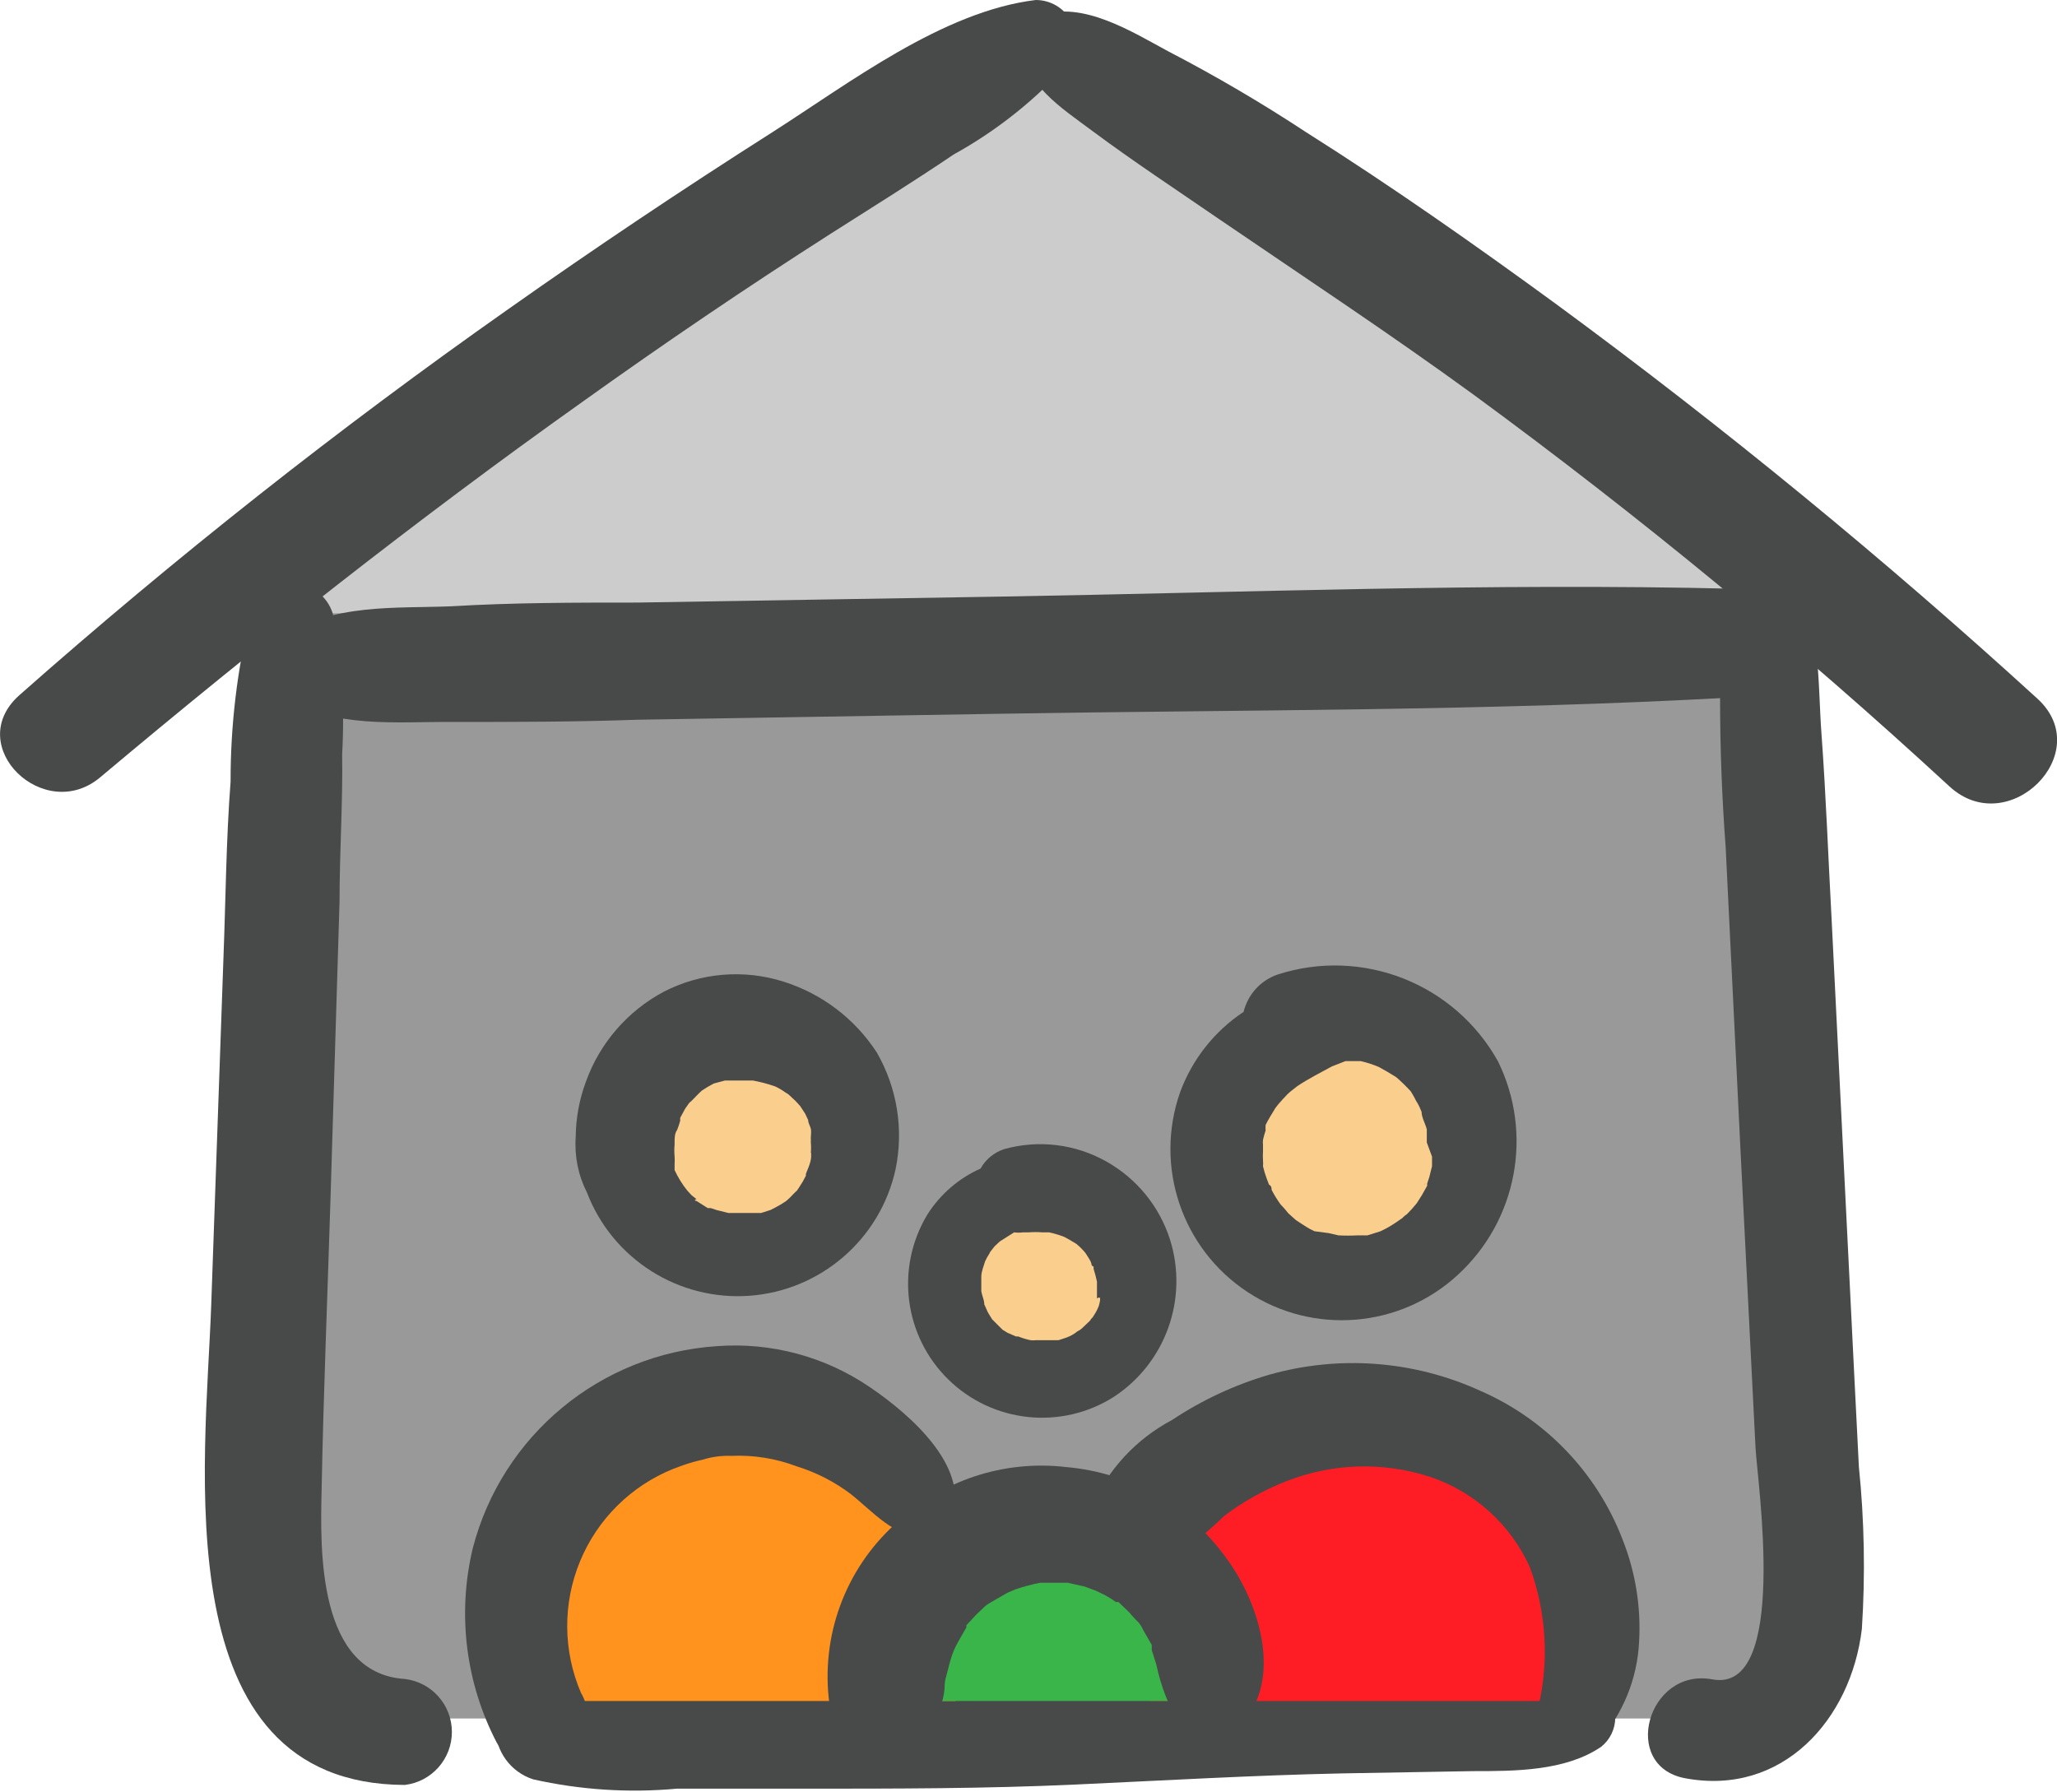
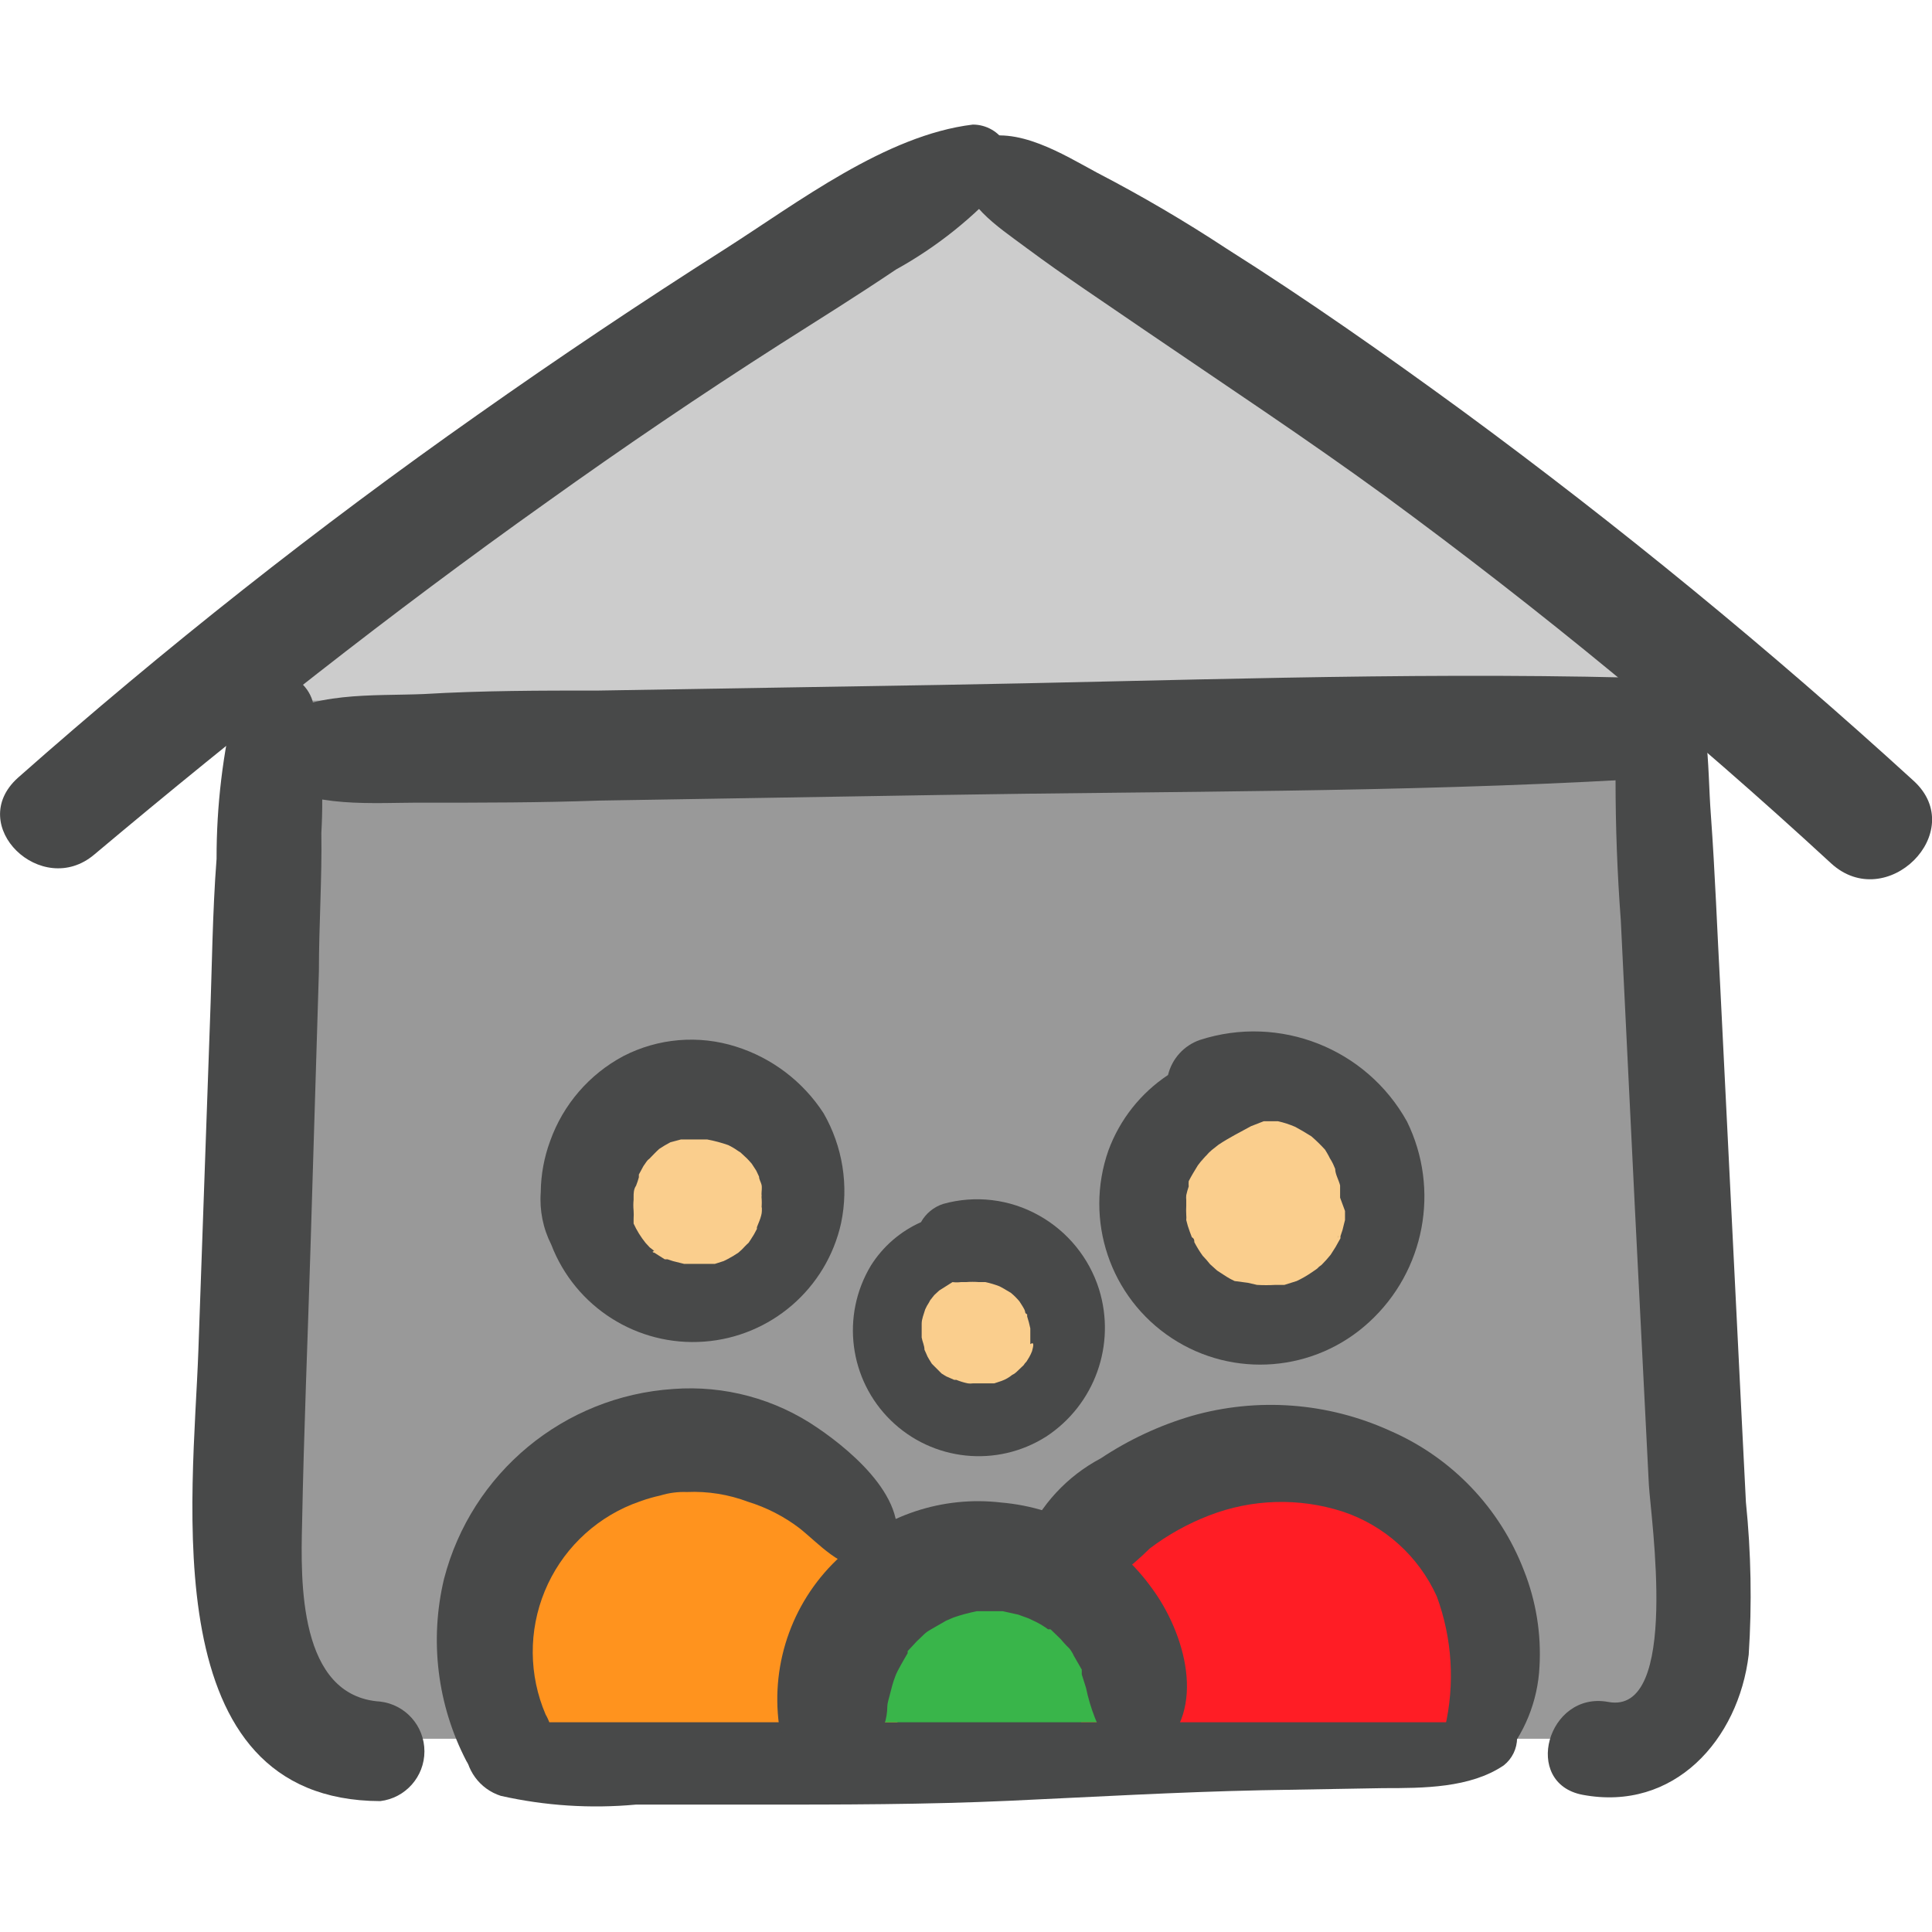
- <svg xmlns="http://www.w3.org/2000/svg" viewBox="0 0 55.13 48.02">
+ <svg xmlns="http://www.w3.org/2000/svg" width="50" height="50" viewBox="0 0 55.13 48.02">
  <defs>
    <style>.cls-1{fill:#999;}.cls-2{fill:#ccc;}.cls-3{fill:#484949;}.cls-4{fill:#face8d;}.cls-5{fill:#ff931e;}.cls-6{fill:#ff1d25;}.cls-7{fill:#39b54a;}</style>
  </defs>
  <g id="Layer_2" data-name="Layer 2">
    <g id="Layer_1-2" data-name="Layer 1">
      <g id="home_family">
        <polygon class="cls-1" points="7.88 16.32 7.88 46.06 47.89 46.06 47.89 14.25 27.34 1.14 7.88 16.32" />
        <polygon class="cls-2" points="6.72 16.44 47.97 16.38 27.84 1.14 6.72 16.44" />
        <path class="cls-3" d="M54.61,18.73A157,157,0,0,0,41.72,8.16C39.53,6.56,37.31,5,35,3.54a41.59,41.59,0,0,0-3.7-2.17C30.37.87,29,0,27.88.42c-.28.12-.58.37-.54.71.12,1.15,1.08,1.74,1.95,2.39,1.09.81,2.23,1.56,3.35,2.33,2.3,1.57,4.62,3.1,6.87,4.74A147.23,147.23,0,0,1,52.25,21.08C53.83,22.53,56.19,20.18,54.61,18.73Z" />
        <circle class="cls-4" cx="19.82" cy="30.76" r="3.09" />
        <circle class="cls-4" cx="36.13" cy="30.76" r="3.09" />
        <circle class="cls-4" cx="27.89" cy="34.83" r="2.27" />
        <path class="cls-3" d="M31.36,33.23a3.68,3.68,0,0,0-1.71-2.1,3.6,3.6,0,0,0-2.74-.33,1.12,1.12,0,0,0-.63.52,3.25,3.25,0,0,0-1.43,1.24,3.59,3.59,0,0,0,5,4.88A3.71,3.71,0,0,0,31.36,33.23ZM29.45,35h0a1.3,1.3,0,0,1-.08.17l-.08.13a.44.44,0,0,0-.08.1l0,0L29,35.6l0,0h0a.42.42,0,0,1-.12.08,1,1,0,0,1-.3.17h0l-.21.07-.15,0h-.46a.49.49,0,0,1-.14,0,1.8,1.8,0,0,1-.33-.1l-.06,0L27,35.72l-.13-.08c.17.11,0,0,0,0l-.28-.28h0v0l-.08-.13a.8.8,0,0,1-.08-.16l-.05-.11c0-.12-.06-.23-.08-.35h0c0-.08,0-.16,0-.24s0-.1,0-.15v0c0-.14.06-.27.1-.41a.08.08,0,0,0,0,0l0,0a1.28,1.28,0,0,1,.11-.2.57.57,0,0,1,.08-.13c-.11.17,0,0,.07-.08l.14-.13s.21-.14,0,0l.38-.24,0,0a1,1,0,0,0,.24,0h0l.14,0a2.41,2.41,0,0,1,.38,0h.06c-.07,0,.1,0,.12,0a2.64,2.64,0,0,1,.4.12h0l.13.07.2.12h0a1.81,1.81,0,0,1,.24.24h0c.05.08.1.15.14.23s0,.1.08.14v.06a3.37,3.37,0,0,1,.09.34v.08s0,.07,0,.09,0,.15,0,.23v.05C29.52,34.72,29.49,34.85,29.45,35Z" />
        <path class="cls-3" d="M23.5,28.21A4.64,4.64,0,0,0,21,26.31a4.22,4.22,0,0,0-3.21.27A4.43,4.43,0,0,0,15.7,29a4.35,4.35,0,0,0-.27,1.47,2.84,2.84,0,0,0,.3,1.49A4.33,4.33,0,0,0,24,31.35,4.46,4.46,0,0,0,23.5,28.21Zm-1.76,2.67V31c0,.16-.13.42-.14.46v0a.11.11,0,0,0,0,.05,2.48,2.48,0,0,1-.18.31l-.06.09c-.07.06-.13.13-.19.19l-.1.09a3,3,0,0,1-.3.18l-.12.06-.25.08-.15,0c-.05,0-.17,0-.08,0H19.9l-.33,0h-.05l-.32-.08-.15-.05-.08,0-.19-.12-.11-.07,0,0,0,0h0c-.06,0-.06-.05,0-.05l-.13-.1-.12-.13,0,0a2.64,2.64,0,0,1-.34-.55l0,0s0,0,0-.05,0-.06,0-.09a1.81,1.81,0,0,0,0-.23v0h0a1.61,1.61,0,0,1,0-.31v-.08c0-.1,0-.22.07-.32a2.25,2.25,0,0,0,.08-.24s0-.05,0-.08l.13-.24.09-.13v0l0,0s0,0,0,0a.29.29,0,0,1,.08-.08c.09-.09.18-.19.28-.28l0,0a3.37,3.37,0,0,1,.32-.19h0l.3-.08.24,0h.51a4.08,4.08,0,0,1,.6.16h0a1.75,1.75,0,0,1,.27.16l.08.05c.08.08.17.15.24.23l.08.09.13.2.08.17h0c0,.08.05.15.07.23s0,.19,0,.27a.22.22,0,0,1,0,.08,1.71,1.71,0,0,1,0,.32A.92.92,0,0,1,21.74,30.88Z" />
        <path class="cls-3" d="M18.4,29.37a.6.6,0,0,1-.08.08h0C18.39,29.39,18.41,29.36,18.4,29.37Z" />
        <path class="cls-3" d="M18.6,32.12l.06.06h0S18.62,32.12,18.6,32.12Z" />
        <path class="cls-3" d="M38.19,31.76l0-.06a.15.15,0,0,0,0,.07Z" />
        <path class="cls-3" d="M40.15,28.45a5,5,0,0,0-5.91-2.33,1.41,1.41,0,0,0-.91,1,4.41,4.41,0,0,0-1.7,2.15,4.59,4.59,0,0,0,7.44,4.9A4.86,4.86,0,0,0,40.15,28.45ZM38.38,31v.1c0,.05,0,.16,0,.16s-.05.19-.07.28l-.06.18s0,0,0,.06v0h0l-.14.25s-.12.19-.14.22a3.58,3.58,0,0,1-.26.29.63.63,0,0,0-.13.11l-.16.11A3,3,0,0,1,37,33l0,0h0l-.35.11-.09,0-.17,0a4.56,4.56,0,0,1-.52,0h0l-.26-.06L35.23,33h0l-.12-.06c-.13-.07-.25-.16-.38-.24l0,0h0l-.2-.18a3,3,0,0,0-.21-.24,3.14,3.14,0,0,1-.24-.39c0-.05,0-.1-.07-.14l-.06-.16a2.58,2.58,0,0,1-.1-.33.76.76,0,0,0,0-.15,2.26,2.26,0,0,1,0-.26s0-.1,0-.16h0a.68.68,0,0,1,0-.14,2.33,2.33,0,0,1,.07-.25.88.88,0,0,1,0-.15c.08-.16.17-.3.26-.45l.17-.22c-.19.26,0,0,.07-.06a1.21,1.21,0,0,1,.16-.16l.19-.15c.3-.2.62-.36.93-.53l0,0,.36-.14h.28l.13,0a2.81,2.81,0,0,1,.49.16l.23.13.23.14,0,0v0a4.64,4.64,0,0,1,.39.38l0,0s0,0,0,0,.1.16.14.25a1.29,1.29,0,0,1,.09.16l.06.14c0,.15.1.31.14.47l0,.19c0-.29,0,.1,0,.16Z" />
        <path class="cls-3" d="M42.91,45.25c-1-.68-2.3-.57-3.44-.58H36c-2.4,0-4.8-.13-7.19-.16s-4.8,0-7.19,0c-1.16,0-2.32,0-3.48.08a12.4,12.4,0,0,0-3.85.32,1.46,1.46,0,0,0,0,2.78,12.39,12.39,0,0,0,3.85.25h3.48c2.39,0,4.79,0,7.19-.11s4.79-.25,7.19-.3l3.47-.06c1.14,0,2.48,0,3.44-.65A1,1,0,0,0,42.91,45.25Z" />
        <path class="cls-5" d="M25.61,45.59c0-4.19-2.56-7.58-5.73-7.58s-5.72,3.39-5.72,7.58Z" />
        <path class="cls-6" d="M42.31,45.59c0-4.19-2.56-7.58-5.73-7.58s-5.73,3.39-5.73,7.58Z" />
        <path class="cls-7" d="M33,45.59a4.87,4.87,0,0,0-9.73,0Z" />
        <path class="cls-3" d="M32.88,41.78a5.91,5.91,0,0,0-4.31-2.46A5.68,5.68,0,0,0,24,40.84a5.51,5.51,0,0,0-1.77,4.83,1.56,1.56,0,0,0,3,0,1.7,1.7,0,0,0,.09-.54h0c0-.07.05-.25.06-.28s.07-.29.12-.44.05-.13.07-.19.21-.4.33-.6l0-.06,0,0,.27-.29s.14-.13.21-.2.19-.13.22-.15l.4-.23.21-.09a5.09,5.09,0,0,1,.67-.18l.05,0H28c.16,0,.31,0,.47,0h.14l.45.1.3.11.21.1a2.39,2.39,0,0,1,.34.21.14.14,0,0,1,.07,0l0,0,.28.27s.17.2.23.25.14.2.15.23l.23.4a.15.15,0,0,0,0,.06.31.31,0,0,0,0,.08l.12.38a5.29,5.29,0,0,0,.64,1.64.91.91,0,0,0,1.41.18C34.49,45.24,33.78,43,32.88,41.78Z" />
        <path class="cls-3" d="M43.49,41.27a7.14,7.14,0,0,0-3.83-4A8.22,8.22,0,0,0,34,36.85a9.57,9.57,0,0,0-2.59,1.21,4.79,4.79,0,0,0-2.15,2.32c-.25.9.67,2.09,1.67,1.68a9.32,9.32,0,0,0,1.88-1.43,6.93,6.93,0,0,1,1.69-.94,5.7,5.7,0,0,1,3.82-.11A4.51,4.51,0,0,1,41,42a6.55,6.55,0,0,1,.23,3.75c-.14.85.91,1.73,1.61.93A4.36,4.36,0,0,0,43.93,44,6.44,6.44,0,0,0,43.49,41.27Z" />
        <path class="cls-3" d="M23.33,37.19a6.42,6.42,0,0,0-4.12-1.11,7.25,7.25,0,0,0-6.54,5.42,7.5,7.5,0,0,0,.64,5.2,1.31,1.31,0,1,0,2.26-1.33,4.54,4.54,0,0,1,2.47-6l.27-.1a4.61,4.61,0,0,1,.53-.15,2.29,2.29,0,0,1,.76-.1,4.39,4.39,0,0,1,1.75.28,4.72,4.72,0,0,1,1.46.75c.58.46,1.16,1.16,2,1.16a.72.72,0,0,0,.62-.36C26.16,39.41,24.36,37.89,23.33,37.19Z" />
        <path class="cls-3" d="M10.85,45c-2.34-.15-2.27-3.45-2.23-5.08.05-2.62.16-5.24.24-7.86l.24-7.9c0-1.32.09-2.63.07-3.95a15.23,15.23,0,0,0-.25-3.76,1.15,1.15,0,0,0-2.2,0,18.73,18.73,0,0,0-.54,4.5c-.12,1.56-.13,3.13-.19,4.69L5.66,35c-.15,4.2-1.29,12.82,5.19,12.84A1.43,1.43,0,0,0,10.85,45Z" />
        <path class="cls-3" d="M49.82,39.31c-.08-1.65-.17-3.3-.25-5l-.48-9.66c-.09-1.65-.15-3.3-.27-4.95-.11-1.43,0-3.17-.85-4.37a.82.82,0,0,0-1.4,0,6,6,0,0,0-.47,3.38q0,2,.15,4c.13,2.72.27,5.45.4,8.17l.4,7.92c.05.94.9,6.6-1.16,6.21-1.73-.32-2.47,2.32-.73,2.65,2.61.49,4.45-1.57,4.74-4A26.1,26.1,0,0,0,49.82,39.31Z" />
        <path class="cls-3" d="M27.76,0c-2.49.3-5,2.23-7.07,3.55-2.39,1.52-4.75,3.1-7.06,4.73A150.64,150.64,0,0,0,.51,18.64C-1,20,1.19,22.1,2.69,20.83c4.18-3.51,8.47-6.9,12.92-10.06C17.79,9.21,20,7.71,22.27,6.26c1.1-.7,2.21-1.39,3.29-2.12a11.77,11.77,0,0,0,3.13-2.51A1.08,1.08,0,0,0,27.76,0Z" />
        <path class="cls-3" d="M7.56,18.51a.06.06,0,0,0,0,.12C7.63,18.63,7.63,18.51,7.56,18.51Z" />
        <path class="cls-3" d="M7.56,18.52a.05.05,0,1,0,0,.1A.05.05,0,0,0,7.56,18.52Z" />
        <path class="cls-3" d="M46.49,15.78c-6.54-.16-13.13.1-19.68.21l-9.72.16c-1.66,0-3.32,0-5,.1-1.47.06-3.21-.08-4.46.81a1,1,0,0,0,0,1.62c1.28.85,3,.66,4.46.67,1.66,0,3.32,0,5-.06l9.72-.16c6.55-.11,13.14-.07,19.68-.44A1.46,1.46,0,0,0,46.49,15.78Z" />
      </g>
    </g>
  </g>
</svg>
